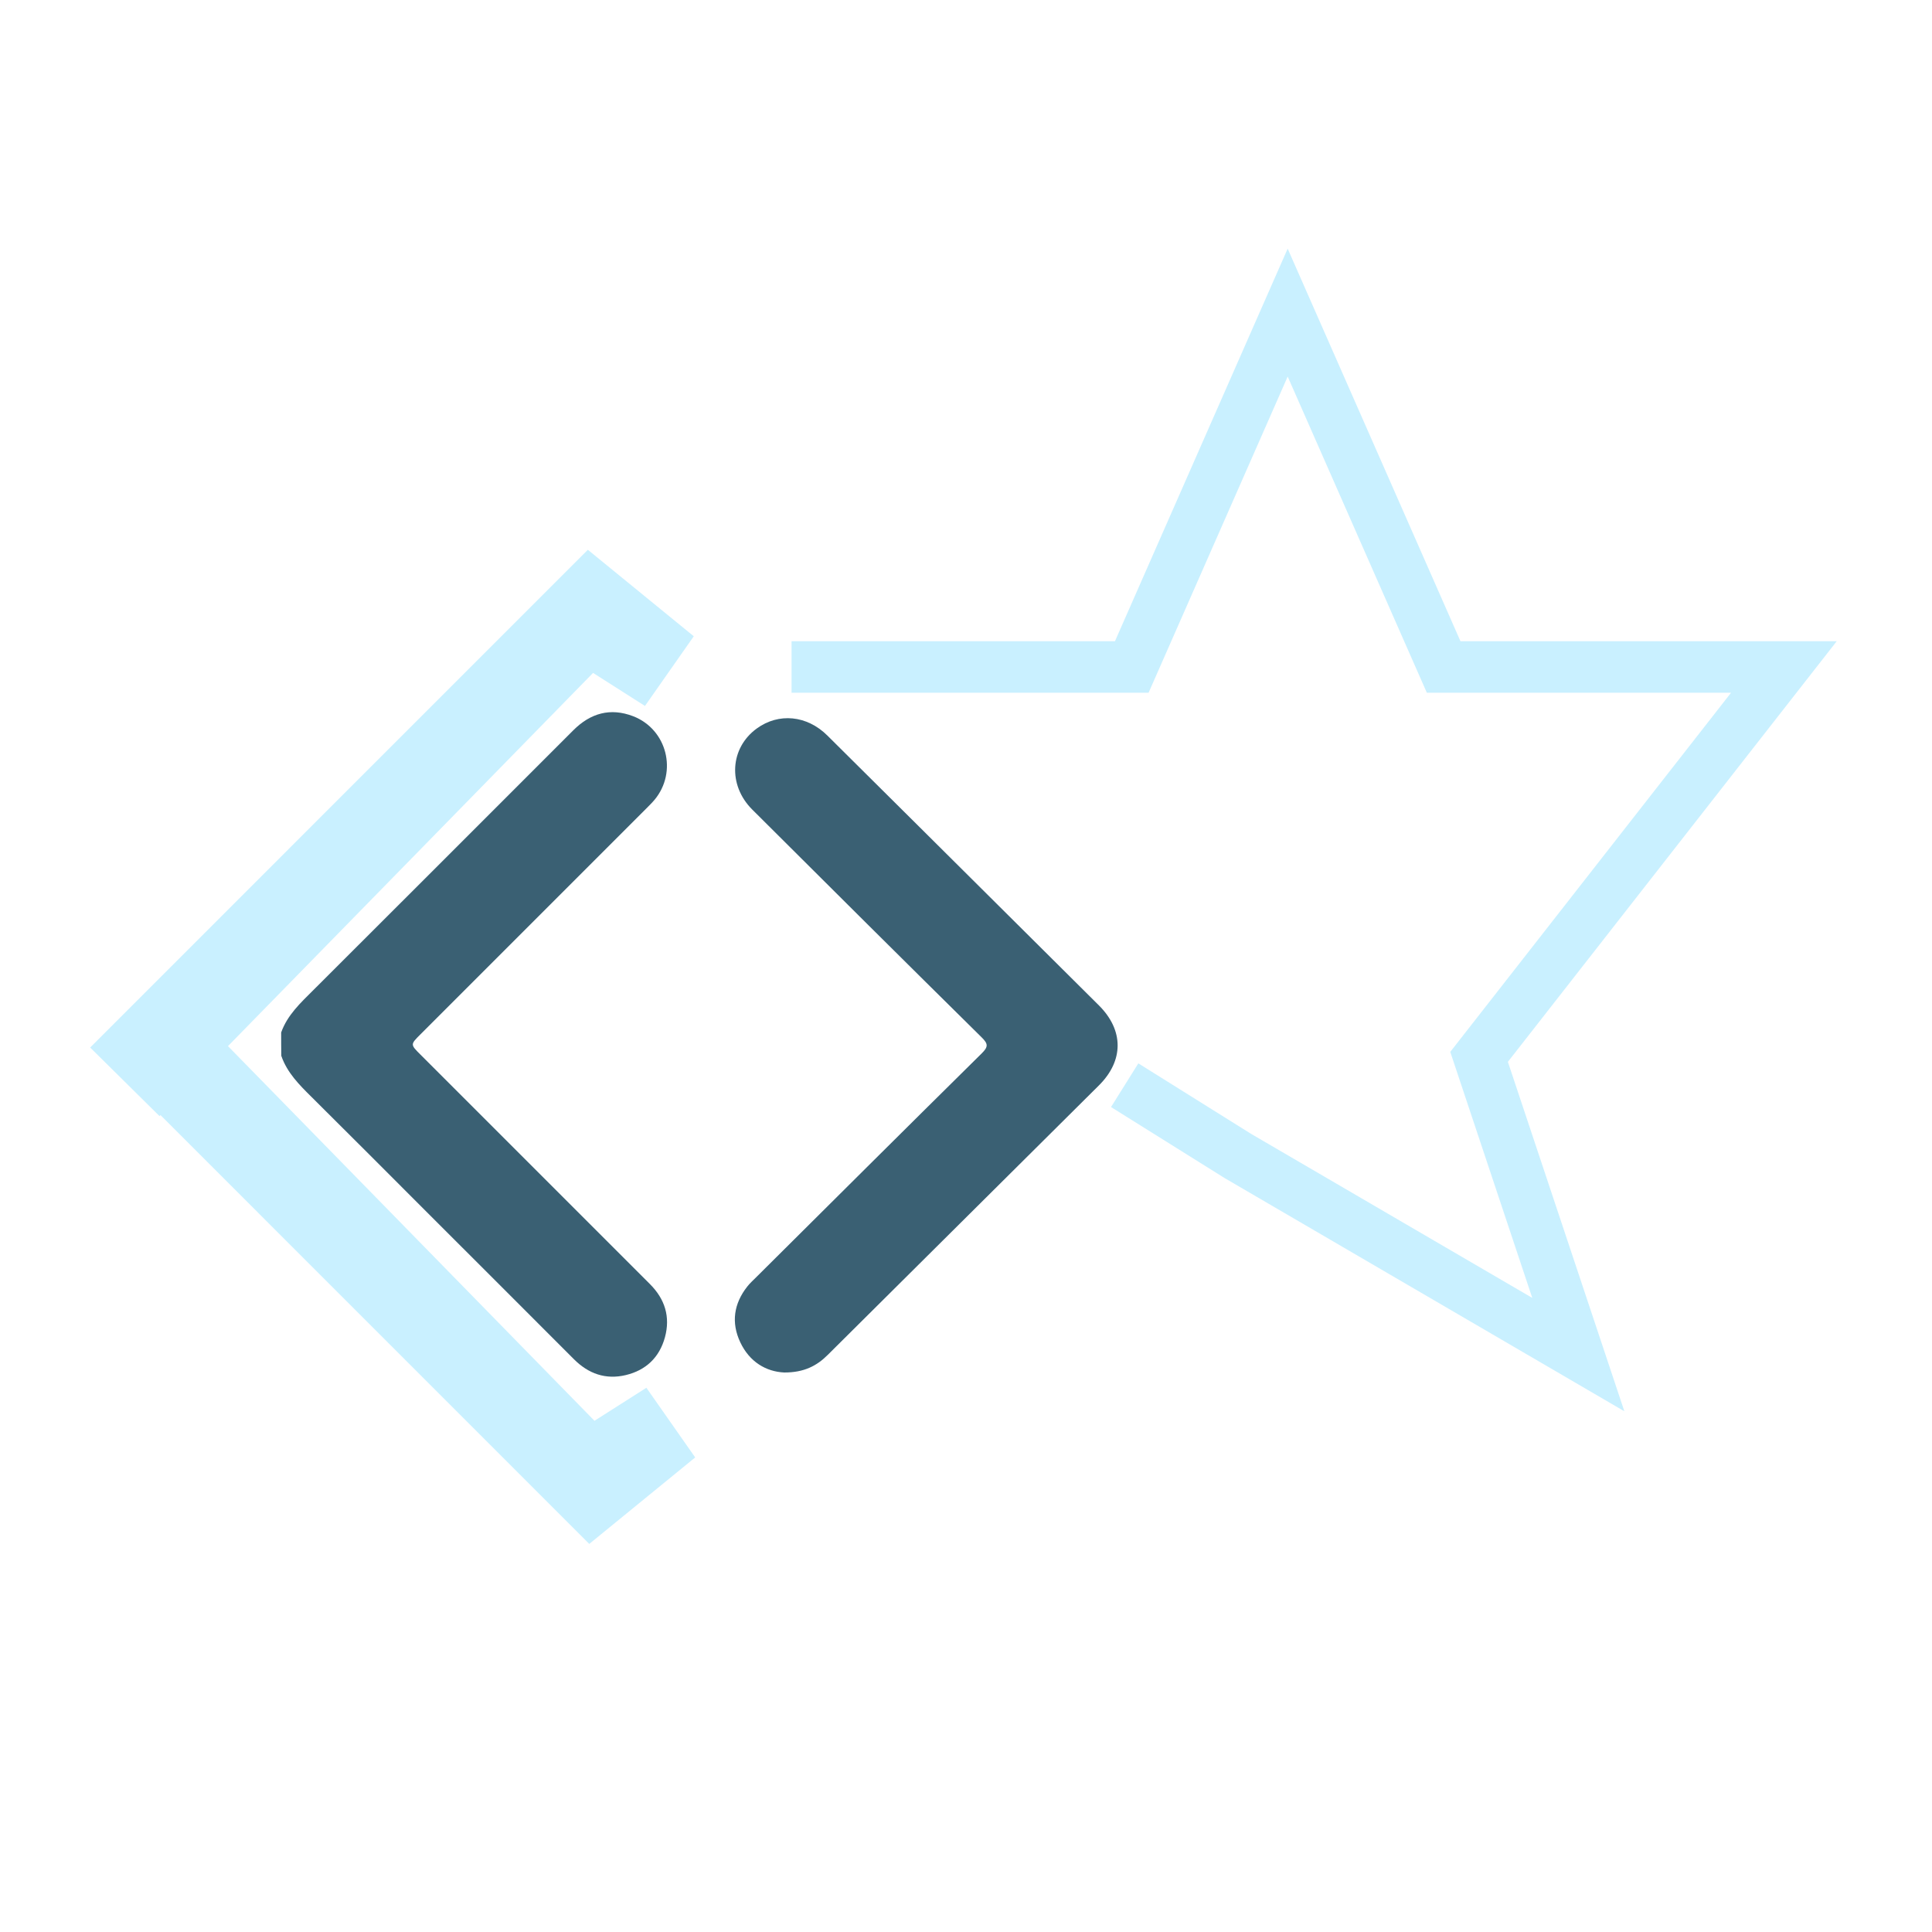
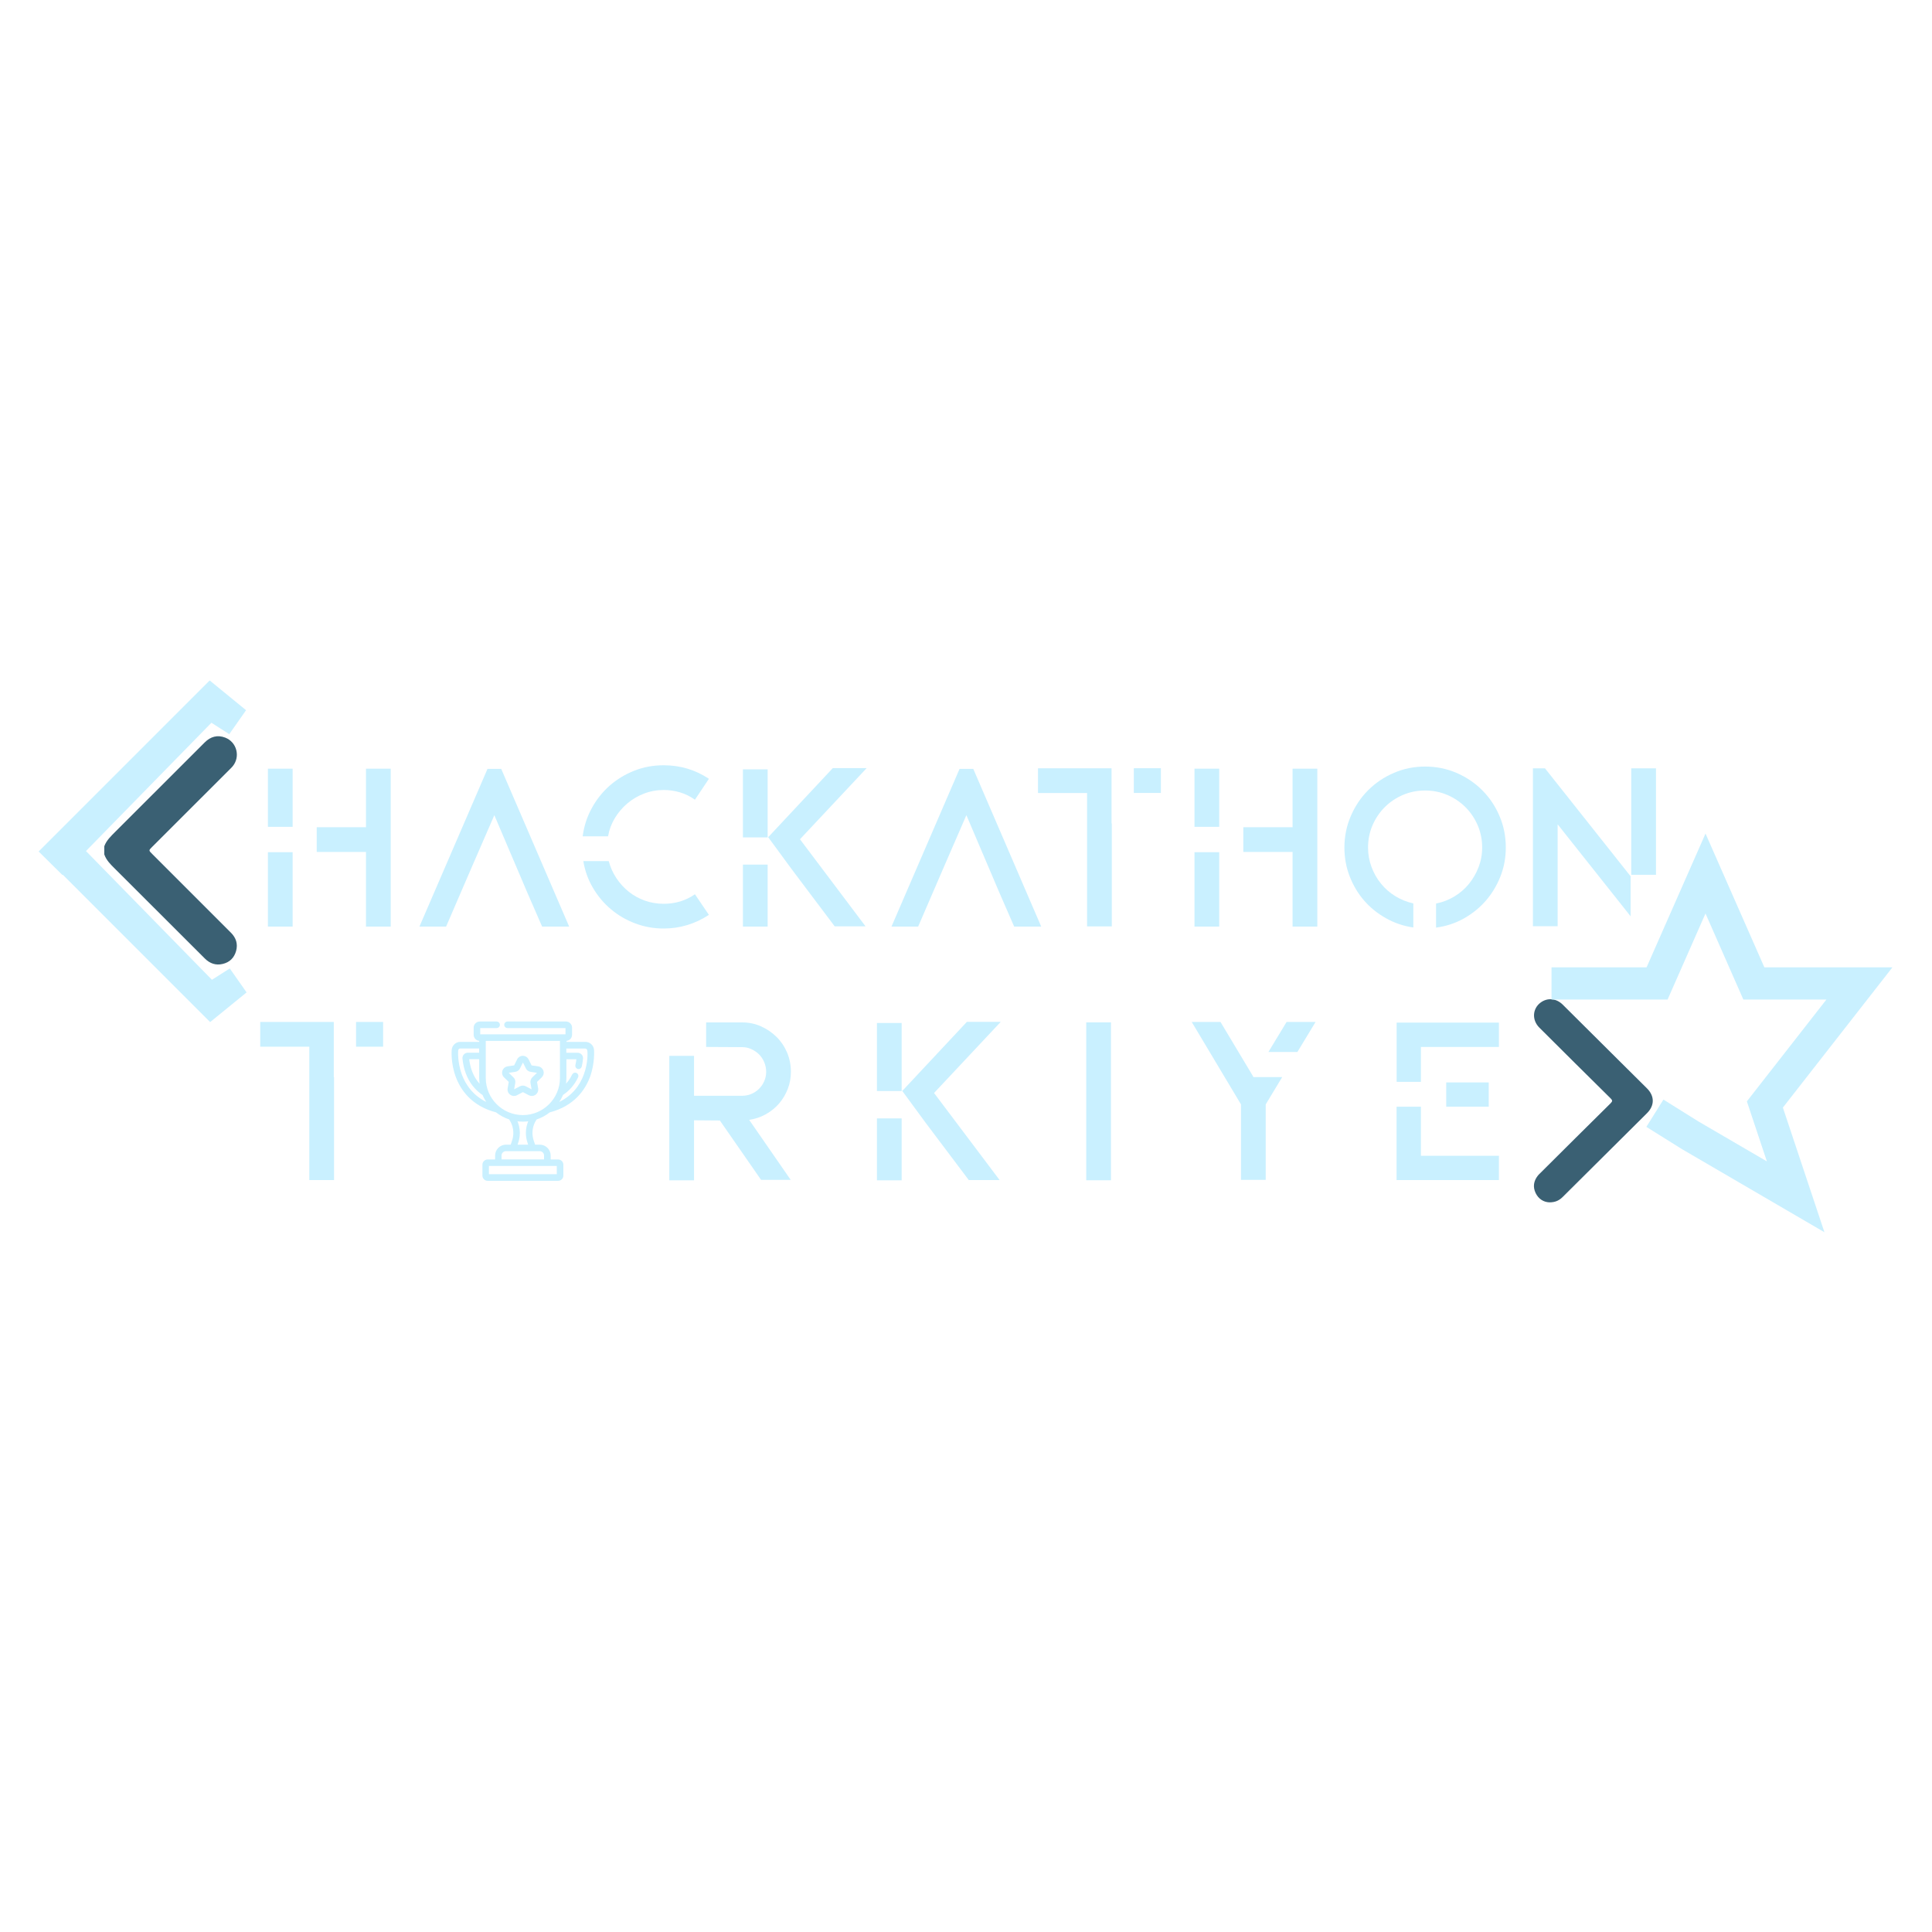
<svg xmlns="http://www.w3.org/2000/svg" version="1.1" id="katman_1" x="0px" y="0px" viewBox="0 0 300 300" style="enable-background:new 0 0 300 300;" xml:space="preserve">
  <style type="text/css">
- 	.st0{fill-rule:evenodd;clip-rule:evenodd;fill:#C9F0FF;}
- 	.st1{fill-rule:evenodd;clip-rule:evenodd;fill:#3A6073;}
- 	.st2{fill-rule:evenodd;clip-rule:evenodd;fill:none;stroke:#C9F0FF;stroke-width:8;stroke-miterlimit:10;}
+ 	.st0{fill:#C9F0FF;}
+ 	.st1{fill-rule:evenodd;clip-rule:evenodd;fill:#C9F0FF;}
+ 	.st2{fill-rule:evenodd;clip-rule:evenodd;fill:#3A6073;}
+ 	.st3{fill-rule:evenodd;clip-rule:evenodd;fill:none;stroke:#C9F0FF;stroke-width:5;stroke-miterlimit:10;}
+ 	.st4{fill:#C9F0FF;stroke:#C9F0FF;stroke-width:0.3;stroke-miterlimit:10;}
</style>
  <g>
-     <polygon class="st0" points="14,162.66 91.28,85.37 107.73,98.8 100.15,109.62 92.09,104.49 35.4,162.44 92.31,220.62    100.37,215.49 107.95,226.31 91.5,239.74 24.92,173.15 24.77,173.31  " />
-     <path class="st1" d="M43.66,160.32c0.97-2.72,3.02-4.6,4.98-6.56c13.47-13.44,26.93-26.9,40.38-40.36   c2.66-2.66,5.75-3.55,9.31-2.18c5.25,2.04,6.91,8.64,3.31,12.97c-0.42,0.5-0.9,0.96-1.36,1.43   c-11.67,11.67-23.35,23.34-35.02,35.02c-1.55,1.55-1.55,1.55,0.06,3.15c11.87,11.87,23.74,23.73,35.6,35.6   c2.32,2.32,3.2,5.07,2.33,8.27c-0.86,3.13-2.95,5.11-6.07,5.86c-3.13,0.75-5.81-0.2-8.08-2.48c-7.63-7.65-15.28-15.28-22.92-22.92   c-5.93-5.93-11.85-11.88-17.81-17.79c-1.91-1.89-3.79-3.77-4.69-6.38C43.66,162.74,43.66,161.53,43.66,160.32z" />
+     <path class="st0" d="M45.44,128.39H41.6v-9.03h3.84V128.39z M41.6,132.33h3.84v11.55H41.6V132.33z M56.83,119.36h3.84v9.09v3.84   v11.59h-3.84v-11.59h-7.65v-3.84h7.65V119.36z" />
+     <path class="st0" d="M88.38,143.88h-4.2l-2.3-5.28l-5.12-12.02l-3.55,8.17l-3.94,9.13h-4.14l10.57-24.49h2.13L88.38,143.88z" />
+     <path class="st0" d="M90.48,129.86c0.2-1.55,0.66-3,1.4-4.35c0.73-1.35,1.66-2.51,2.77-3.5c1.12-0.98,2.39-1.76,3.82-2.33   c1.43-0.57,2.96-0.85,4.58-0.85c2.58,0,4.92,0.7,7.03,2.1l-2.17,3.25c-0.7-0.5-1.46-0.88-2.28-1.13s-1.68-0.38-2.58-0.38   c-1.07,0-2.09,0.19-3.05,0.56c-0.96,0.37-1.83,0.88-2.59,1.53c-0.77,0.65-1.41,1.41-1.94,2.28c-0.53,0.88-0.88,1.82-1.05,2.82   H90.48z M103.05,140.34c1.82,0,3.44-0.49,4.86-1.48l2.17,3.2c-1.05,0.69-2.17,1.22-3.35,1.58c-1.18,0.36-2.41,0.54-3.68,0.54   c-1.55,0-3.03-0.27-4.43-0.8c-1.4-0.53-2.65-1.26-3.76-2.2c-1.11-0.93-2.04-2.04-2.79-3.32c-0.76-1.28-1.25-2.66-1.49-4.15h3.94   c0.26,0.96,0.66,1.85,1.2,2.66c0.54,0.81,1.18,1.51,1.92,2.1c0.74,0.59,1.58,1.05,2.49,1.38   C101.05,140.17,102.02,140.34,103.05,140.34z" />
+     <path class="st0" d="M119.17,130.03h-3.81v-10.57h3.84V130L119.17,130.03z M119.17,134.26l0.03,0.03v9.59h-3.84v-9.62H119.17z    M134.56,119.29l-10.34,11.03l10.18,13.52h-4.79l-6.7-8.9l-3.64-4.96l0.1-0.07l9.95-10.64H134.56z" />
+     <path class="st0" d="M161.68,143.88h-4.2l-2.3-5.28l-5.12-12.02l-3.55,8.17l-3.94,9.13h-4.14l10.57-24.49h2.13L161.68,143.88z" />
+     <path class="st0" d="M172.61,127.86h0.03v15.99h-3.84v-20.71h-7.62v-3.84h11.42V127.86z M176.06,119.29h4.2v3.84h-4.2V119.29z" />
+     <path class="st0" d="M189.32,128.39h-3.84v-9.03h3.84V128.39z M185.48,132.33h3.84v11.55h-3.84V132.33z M200.71,119.36h3.84v9.09   v3.84v11.59h-3.84v-11.59h-7.65v-3.84h7.65V119.36z" />
+     <path class="st0" d="M221.29,119.03c1.73,0,3.35,0.33,4.87,0.98c1.52,0.66,2.85,1.55,3.99,2.69c1.14,1.14,2.04,2.47,2.69,4.01   c0.66,1.53,0.98,3.16,0.98,4.89c0,1.6-0.28,3.1-0.84,4.51c-0.56,1.41-1.32,2.67-2.28,3.77s-2.11,2.02-3.43,2.76   c-1.32,0.73-2.75,1.2-4.28,1.4v-3.74c1.01-0.2,1.95-0.56,2.82-1.08c0.87-0.52,1.63-1.18,2.27-1.95c0.63-0.78,1.14-1.65,1.51-2.61   c0.37-0.96,0.56-1.98,0.56-3.05c0-1.23-0.23-2.37-0.69-3.45c-0.46-1.07-1.09-2.01-1.9-2.82c-0.81-0.81-1.75-1.44-2.82-1.9   c-1.07-0.46-2.22-0.69-3.45-0.69c-1.23,0-2.38,0.23-3.45,0.69c-1.07,0.46-2.01,1.09-2.82,1.9c-0.81,0.81-1.44,1.75-1.9,2.82   c-0.46,1.07-0.69,2.22-0.69,3.45c0,1.05,0.18,2.06,0.54,3.02c0.36,0.96,0.85,1.83,1.48,2.59c0.62,0.77,1.36,1.41,2.22,1.94   c0.85,0.52,1.78,0.9,2.79,1.12v3.74c-1.51-0.22-2.92-0.69-4.23-1.43c-1.31-0.73-2.45-1.65-3.4-2.74c-0.95-1.09-1.7-2.35-2.25-3.76   c-0.55-1.41-0.82-2.91-0.82-4.48c0-1.73,0.33-3.36,0.99-4.89c0.66-1.53,1.55-2.87,2.69-4.01c1.14-1.14,2.47-2.04,3.99-2.69   C217.94,119.36,219.56,119.03,221.29,119.03z" />
+     <path class="st0" d="M253.2,136.07v6.21l-11.33-14.28v15.82h-3.84v-24.52h1.87L253.2,136.07z M257.14,135.84h-3.84v-16.54h3.84   V135.84z" />
+     <path class="st0" d="M51.84,167.25h0.03v15.99h-3.84v-20.71h-7.62v-3.84h11.42V167.25z M55.29,158.69h4.2v3.84h-4.2V158.69z" />
+     <path class="st0" d="M122.81,166.42c0,0.94-0.16,1.84-0.49,2.68c-0.33,0.84-0.78,1.6-1.36,2.27c-0.58,0.67-1.27,1.22-2.06,1.66   c-0.79,0.44-1.64,0.72-2.57,0.86l6.45,9.32h-4.6l-6.4-9.22l-4.01-0.03v9.32h-3.84v-19.33h3.84v6.2h7.46c0.52,0,1.01-0.1,1.46-0.29   c0.45-0.2,0.84-0.46,1.18-0.8c0.34-0.34,0.61-0.73,0.8-1.18c0.2-0.45,0.3-0.93,0.3-1.45s-0.1-1.02-0.3-1.49   c-0.2-0.47-0.46-0.87-0.8-1.21c-0.34-0.34-0.74-0.61-1.2-0.82c-0.46-0.21-0.94-0.31-1.44-0.31l-5.58-0.03v-3.81h5.58   c1.05,0,2.03,0.2,2.94,0.61c0.91,0.41,1.71,0.95,2.41,1.64c0.7,0.69,1.24,1.5,1.64,2.43C122.61,164.37,122.81,165.37,122.81,166.42   z" />
+     <path class="st0" d="M139.98,169.42h-3.81v-10.57h3.84v10.54L139.98,169.42z M139.98,173.66l0.03,0.03v9.59h-3.84v-9.62H139.98z    M155.38,158.69l-10.34,11.03l10.18,13.52h-4.79l-6.7-8.9l-3.64-4.96l0.1-0.07l9.95-10.64H155.38z" />
+     <path class="st0" d="M172.51,183.27h-3.84v-24.52h3.84V183.27z" />
+     <path class="st0" d="M194.6,167.25h4.5l-2.56,4.24v11.72h-3.84v-11.72l-7.65-12.8h4.47l5.09,8.5V167.25z M201.46,163.35h-4.5   l2.82-4.66h4.5L201.46,163.35z" />
+     <path class="st0" d="M216.86,158.79h15.89v3.78h-12.11v5.42h-3.77V158.79z M220.64,171.85v7.62h12.11v3.77h-15.89v-11.39H220.64z    M231.17,168.08v3.77h-6.6v-3.77H231.17z" />
  </g>
  <g>
-     <path class="st1" d="M121.77,213.12c-2.8-0.13-5.38-1.63-6.82-4.69c-1.44-3.05-1.01-6,1.09-8.66c0.4-0.51,0.89-0.95,1.35-1.41   c11.68-11.61,23.34-23.23,35.06-34.8c1.03-1.02,0.99-1.48-0.01-2.47c-11.91-11.76-23.78-23.56-35.63-35.38   c-3.82-3.81-3.47-9.56,0.7-12.59c3.4-2.47,7.78-2.06,10.95,1.08c9.42,9.34,18.83,18.71,28.24,28.06c4.65,4.62,9.3,9.23,13.94,13.86   c3.87,3.86,3.88,8.57-0.01,12.43c-14.02,13.94-28.05,27.87-42.07,41.81C126.83,212.1,124.83,213.13,121.77,213.12z" />
-     <polyline class="st2" points="122.91,103.57 175.74,103.57 199.95,48.54 224.17,103.57 277,103.57 229.67,164.11 245.08,210.34    192.25,179.52 174.64,168.51  " />
+     <polygon class="st1" points="6,132.22 32.56,105.66 38.21,110.28 35.6,114 32.83,112.23 13.35,132.15 32.91,152.14 35.68,150.38    38.29,154.1 32.63,158.71 9.75,135.83 9.7,135.88  " />
+     <path class="st2" d="M16.19,131.42c0.33-0.93,1.04-1.58,1.71-2.26c4.63-4.62,9.25-9.24,13.88-13.87c0.91-0.91,1.98-1.22,3.2-0.75   c1.8,0.7,2.38,2.97,1.14,4.46c-0.14,0.17-0.31,0.33-0.47,0.49c-4.01,4.01-8.02,8.02-12.04,12.03c-0.53,0.53-0.53,0.53,0.02,1.08   c4.08,4.08,8.16,8.15,12.23,12.23c0.8,0.8,1.1,1.74,0.8,2.84c-0.3,1.07-1.01,1.76-2.08,2.01c-1.07,0.26-2-0.07-2.78-0.85   c-2.62-2.63-5.25-5.25-7.88-7.87c-2.04-2.04-4.07-4.08-6.12-6.11c-0.66-0.65-1.3-1.29-1.61-2.19   C16.19,132.25,16.19,131.83,16.19,131.42z" />
+   </g>
+   <g>
+     <path class="st2" d="M240.57,186.7c-0.87-0.04-1.67-0.51-2.12-1.45c-0.45-0.95-0.31-1.86,0.34-2.69c0.12-0.16,0.27-0.29,0.42-0.44   c3.62-3.6,7.24-7.21,10.88-10.8c0.32-0.32,0.31-0.46,0-0.77c-3.7-3.65-7.38-7.31-11.06-10.98c-1.19-1.18-1.08-2.97,0.22-3.91   c1.06-0.77,2.41-0.64,3.4,0.33c2.92,2.9,5.84,5.8,8.76,8.71c1.44,1.43,2.89,2.86,4.33,4.3c1.2,1.2,1.2,2.66,0,3.86   c-4.35,4.33-8.7,8.65-13.05,12.97C242.14,186.39,241.52,186.71,240.57,186.7z" />
+     <polyline class="st3" points="240.92,152.71 257.31,152.71 264.83,135.64 272.34,152.71 288.73,152.71 274.05,171.5 278.83,185.84    262.44,176.28 256.97,172.86  " />
+   </g>
+   <g>
+     <g>
+       <g>
+         <path class="st4" d="M92.09,163.02c-0.06-0.62-0.57-1.09-1.19-1.09h-3.08v-0.45h0.06c0.44,0,0.8-0.36,0.8-0.8v-1.11     c0-0.44-0.36-0.8-0.8-0.8H78.8c-0.2,0-0.36,0.16-0.36,0.36s0.16,0.36,0.36,0.36h9.08c0.05,0,0.08,0.04,0.08,0.08v1.11     c0,0.05-0.04,0.08-0.08,0.08H74.5c-0.05,0-0.08-0.04-0.08-0.08v-1.11c0-0.05,0.04-0.08,0.08-0.08h2.62c0.2,0,0.36-0.16,0.36-0.36     s-0.16-0.36-0.36-0.36H74.5c-0.44,0-0.8,0.36-0.8,0.8v1.11c0,0.44,0.36,0.8,0.8,0.8h0.06v0.45h-3.08c-0.62,0-1.13,0.47-1.19,1.09     c-0.01,0.08-0.17,2.01,0.62,4.14c0.72,1.95,2.38,4.45,6.18,5.43c0.61,0.48,1.31,0.86,2.07,1.11l0.18,0.3     c0.34,0.56,0.52,1.23,0.52,1.92c0,0.42-0.07,0.84-0.2,1.23l-0.25,0.74h-0.83c-0.85,0-1.55,0.69-1.55,1.55v0.75h-1.3     c-0.37,0-0.67,0.3-0.67,0.67v1.68c0,0.37,0.3,0.67,0.67,0.67h10.93c0.37,0,0.67-0.3,0.67-0.67v-1.68c0-0.37-0.3-0.67-0.67-0.67     h-1.3v-0.75c0-0.85-0.69-1.55-1.55-1.55h-0.83l-0.25-0.74c-0.13-0.39-0.2-0.81-0.2-1.23c0-0.69,0.18-1.36,0.52-1.92l0.18-0.3     c0.76-0.24,1.45-0.62,2.07-1.11c3.8-0.98,5.45-3.47,6.18-5.43C92.25,165.03,92.09,163.11,92.09,163.02L92.09,163.02z      M74.69,168.71c-0.67-0.62-1.18-1.4-1.53-2.32c-0.24-0.64-0.4-1.34-0.47-2.07h1.87v3.07C74.56,167.85,74.61,168.29,74.69,168.71z      M71.58,166.92c-0.73-1.99-0.59-3.76-0.58-3.83c0.02-0.25,0.23-0.43,0.47-0.43h3.08v0.95h-1.9c-0.19,0-0.38,0.08-0.51,0.22     c-0.13,0.14-0.19,0.34-0.18,0.53c0.08,0.81,0.25,1.58,0.52,2.29c0.53,1.4,1.39,2.5,2.57,3.28c0.23,0.56,0.54,1.08,0.9,1.55     C73.38,170.4,72.16,168.47,71.58,166.92L71.58,166.92z M86.61,180.9v1.58H75.77v-1.58H86.61z M83.8,178.6     c0.46,0,0.83,0.37,0.83,0.83v0.75h-6.9v-0.75c0-0.46,0.37-0.83,0.83-0.83H83.8z M82.05,177.38l0.17,0.51h-2.06l0.17-0.51     c0.16-0.47,0.24-0.96,0.24-1.46c0-0.7-0.16-1.38-0.46-1.99c0.35,0.06,0.71,0.09,1.08,0.09c0.37,0,0.73-0.03,1.08-0.09     c-0.3,0.6-0.46,1.28-0.46,1.99C81.81,176.42,81.89,176.91,82.05,177.38L82.05,177.38z M81.19,173.3c-3.26,0-5.91-2.65-5.91-5.91     v-5.91H87.1v5.91C87.1,170.65,84.45,173.3,81.19,173.3z M90.79,166.92c-0.57,1.55-1.79,3.48-4.39,4.55     c0.37-0.47,0.67-0.99,0.91-1.55c1.01-0.67,1.79-1.57,2.32-2.7c0.08-0.18,0.01-0.39-0.17-0.48c-0.18-0.08-0.39-0.01-0.48,0.17     c-0.33,0.7-0.77,1.3-1.31,1.81c0.09-0.43,0.13-0.87,0.13-1.32v-3.07h1.87c-0.04,0.37-0.09,0.73-0.18,1.09     c-0.04,0.19,0.08,0.38,0.27,0.43c0.19,0.04,0.38-0.08,0.43-0.27c0.09-0.39,0.16-0.8,0.19-1.21c0.02-0.19-0.05-0.39-0.18-0.53     c-0.13-0.14-0.32-0.22-0.51-0.22h-1.9v-0.95h3.08c0.25,0,0.45,0.19,0.47,0.43C91.38,163.16,91.53,164.93,90.79,166.92     L90.79,166.92z" />
+         <path class="st4" d="M83.54,165.73l-1.03-0.15c-0.04-0.01-0.08-0.03-0.1-0.08l-0.46-0.93c-0.14-0.29-0.44-0.48-0.76-0.48     s-0.62,0.18-0.76,0.48l-0.46,0.93c-0.02,0.04-0.06,0.07-0.1,0.08l-1.03,0.15c-0.32,0.05-0.59,0.27-0.69,0.58     c-0.1,0.31-0.02,0.65,0.22,0.87l0.74,0.72c0.03,0.03,0.05,0.08,0.04,0.12l-0.18,1.02c-0.06,0.32,0.07,0.64,0.34,0.83     c0.26,0.19,0.61,0.22,0.9,0.06l0.92-0.48c0.04-0.02,0.09-0.02,0.13,0l0.92,0.48c0.13,0.07,0.26,0.1,0.4,0.1     c0.18,0,0.35-0.06,0.5-0.16c0.26-0.19,0.39-0.51,0.34-0.83l-0.18-1.02c-0.01-0.04,0.01-0.09,0.04-0.12l0.74-0.72     c0.23-0.23,0.32-0.56,0.22-0.87C84.13,165.99,83.86,165.77,83.54,165.73L83.54,165.73z M83.51,166.67l-0.74,0.72     c-0.2,0.2-0.29,0.48-0.25,0.75l0.18,1.02c0.01,0.07-0.03,0.12-0.05,0.13c-0.03,0.02-0.08,0.05-0.14,0.01l-0.92-0.48     c-0.12-0.07-0.26-0.1-0.4-0.1c-0.14,0-0.27,0.03-0.4,0.1l-0.92,0.48c-0.07,0.03-0.12,0.01-0.14-0.01     c-0.03-0.02-0.07-0.06-0.05-0.13l0.18-1.02c0.05-0.28-0.04-0.56-0.25-0.75l-0.74-0.72c-0.05-0.05-0.04-0.11-0.03-0.14     c0.01-0.03,0.04-0.08,0.11-0.09l1.03-0.15c0.28-0.04,0.52-0.21,0.64-0.47l0.46-0.93c0.03-0.07,0.09-0.08,0.12-0.08     s0.09,0.01,0.12,0.08l0.46,0.93c0.12,0.25,0.36,0.43,0.64,0.47l1.03,0.15c0.07,0.01,0.1,0.06,0.11,0.09     C83.56,166.56,83.57,166.62,83.51,166.67z" />
+       </g>
+     </g>
  </g>
</svg>
